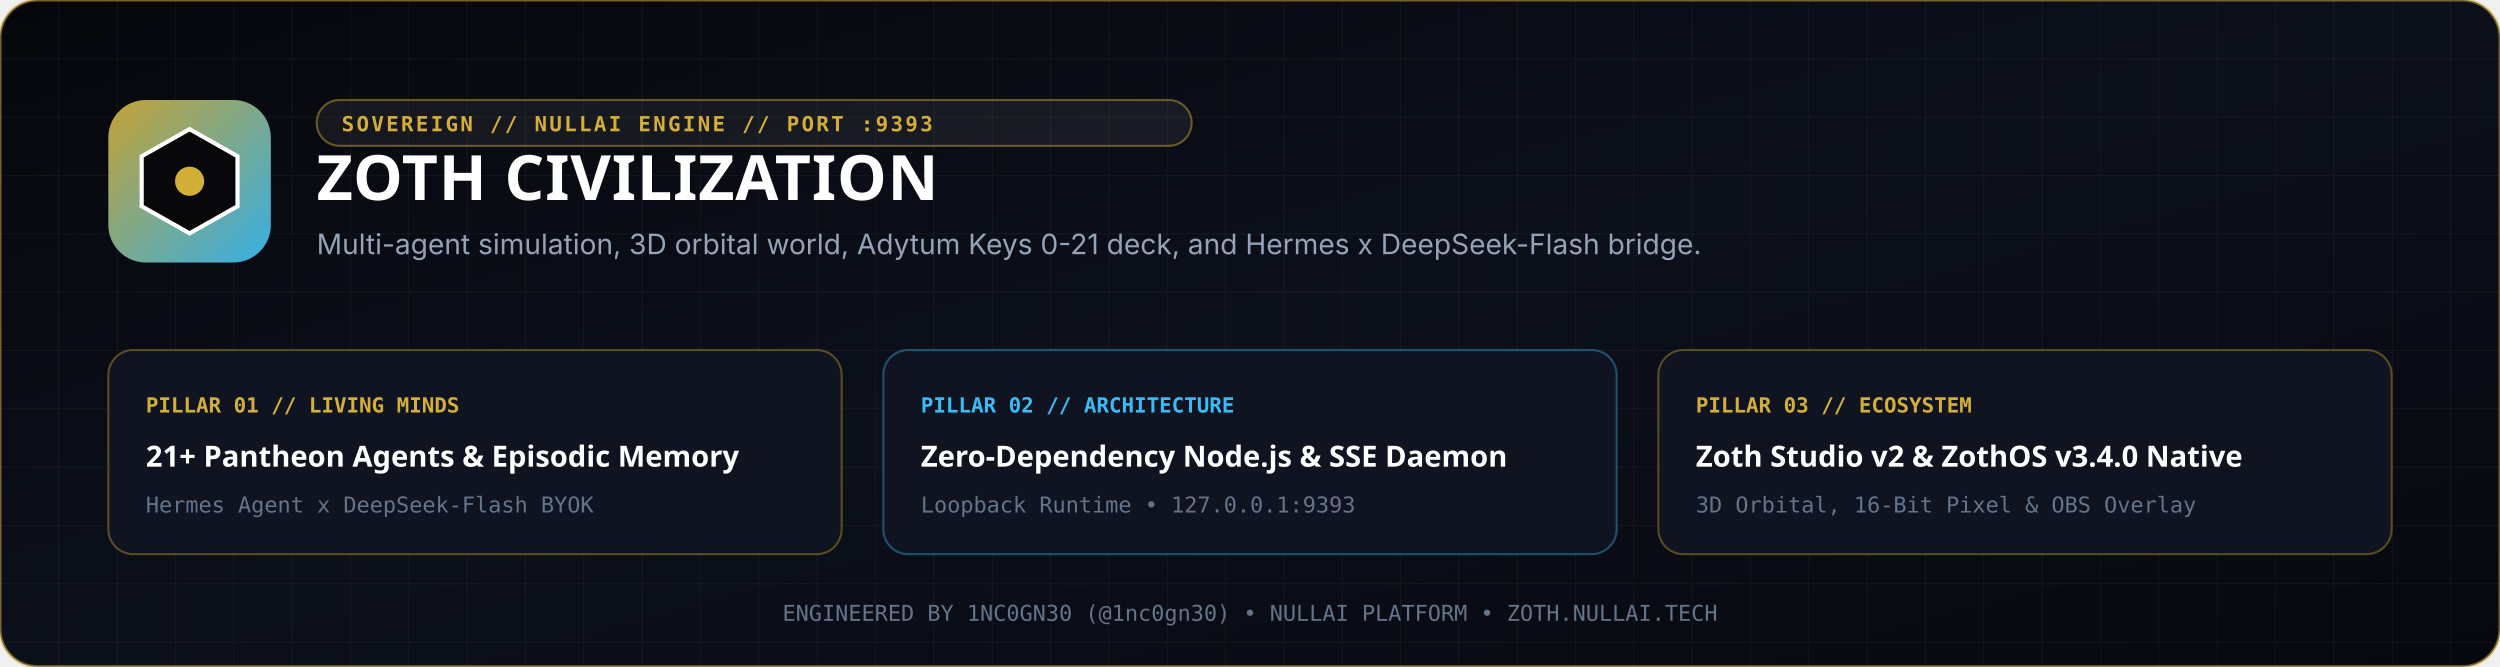
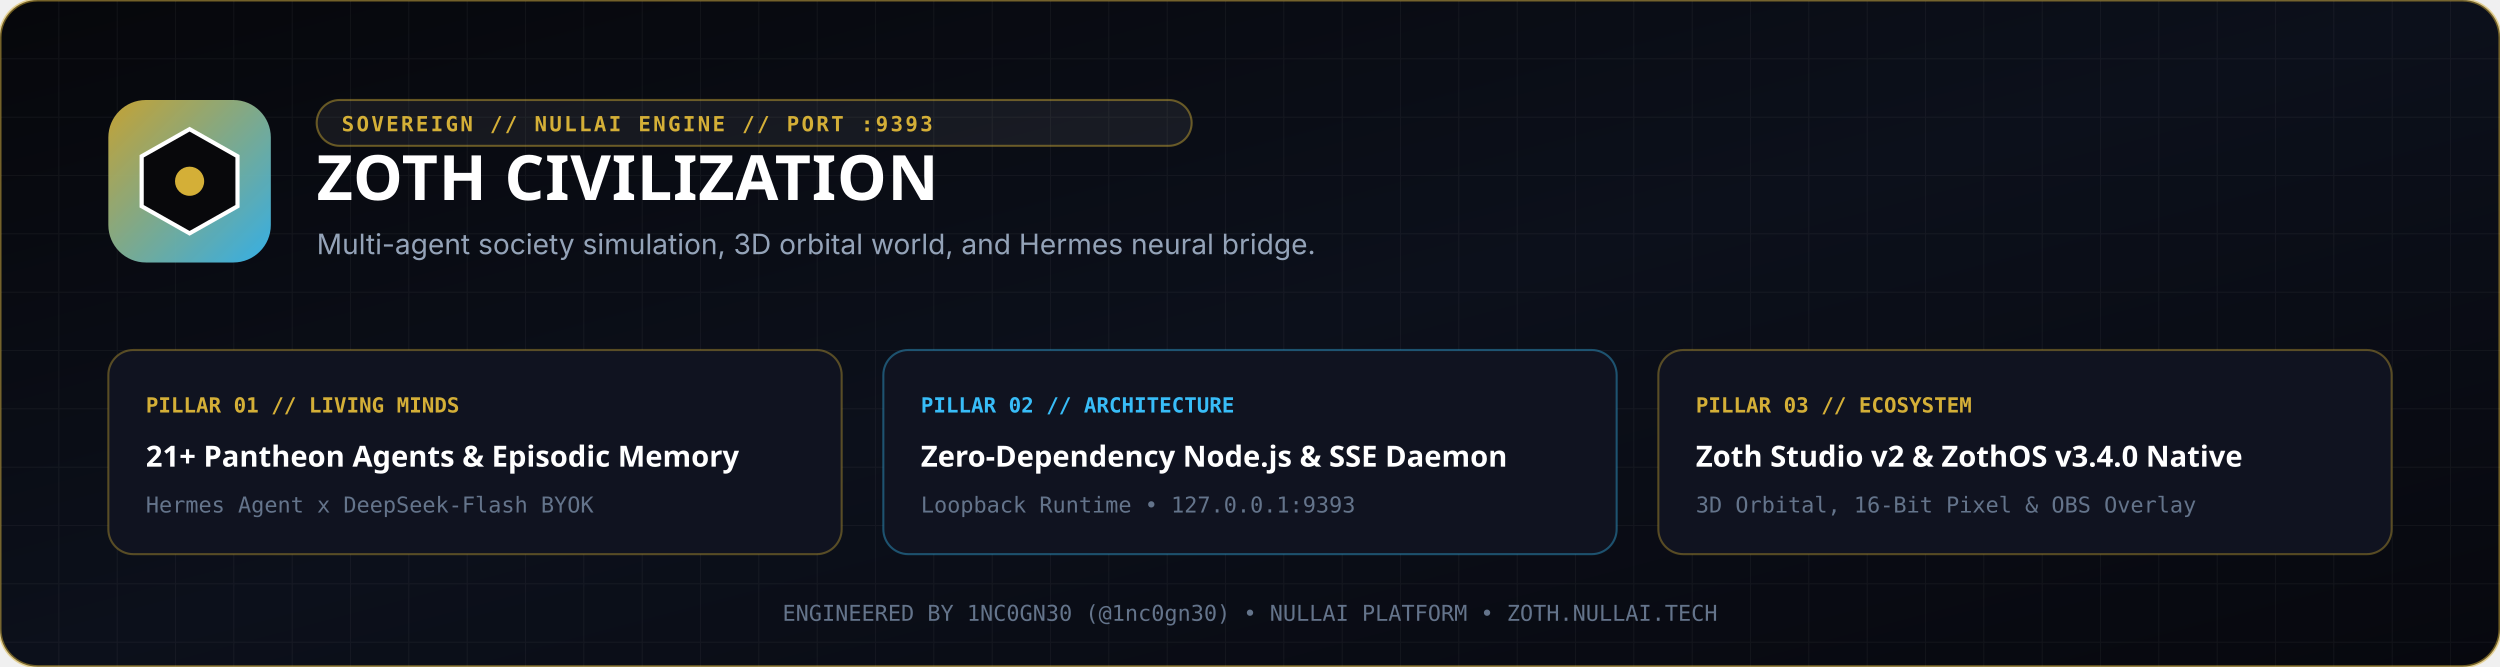
<svg xmlns="http://www.w3.org/2000/svg" viewBox="0 0 1200 320" width="100%" height="100%">
  <defs>
    <linearGradient id="bg" x1="0%" y1="0%" x2="100%" y2="100%">
      <stop offset="0%" stop-color="#06070B" />
      <stop offset="50%" stop-color="#0C101B" />
      <stop offset="100%" stop-color="#07080E" />
    </linearGradient>
    <linearGradient id="accent" x1="0%" y1="0%" x2="100%" y2="100%">
      <stop offset="0%" stop-color="#D4AF37" />
      <stop offset="100%" stop-color="#38BDF8" />
    </linearGradient>
    <pattern id="grid" width="28" height="28" patternUnits="userSpaceOnUse">
      <path d="M 28 0 L 0 0 0 28" fill="none" stroke="rgba(255,255,255,0.04)" stroke-width="1" />
    </pattern>
  </defs>
  <rect width="1200" height="320" rx="18" fill="url(#bg)" stroke="#D4AF37" stroke-opacity="0.5" stroke-width="1.5" />
  <rect width="1200" height="320" rx="18" fill="url(#grid)" />
  <g transform="translate(52, 48)">
    <rect width="78" height="78" rx="18" fill="url(#accent)" opacity="0.92" />
    <polygon points="39,14 62,27 62,51 39,64 16,51 16,27" fill="#08080B" stroke="#FFFFFF" stroke-width="2" />
    <circle cx="39" cy="39" r="7" fill="#D4AF37" />
  </g>
  <g transform="translate(152, 62)">
    <rect x="0" y="-14" width="420" height="22" rx="11" fill="rgba(255,255,255,0.06)" stroke="#D4AF37" stroke-opacity="0.45" />
    <text x="12" y="1" fill="#D4AF37" font-family="JetBrains Mono, monospace" font-size="10" font-weight="700" letter-spacing="1.1">SOVEREIGN // NULLAI ENGINE // PORT :9393</text>
    <text x="0" y="34" fill="#FFFFFF" font-family="Syne, Space Grotesk, sans-serif" font-size="30" font-weight="800" letter-spacing="0.4">ZOTH CIVILIZATION</text>
-     <text x="0" y="60" fill="#94A3B8" font-family="Inter, sans-serif" font-size="13.5">Multi-agent simulation, 3D orbital world, Adytum Keys 0-21 deck, and Hermes x DeepSeek-Flash bridge.</text>
+     <text x="0" y="60" fill="#94A3B8" font-family="Inter, sans-serif" font-size="13.5">Multi-agent society simulation, 3D orbital world, and Hermes neural bridge.</text>
  </g>
  <g transform="translate(52, 168)">
    <rect x="0" y="0" width="352" height="98" rx="12" fill="#101320" stroke="#D4AF37" stroke-opacity="0.38" />
    <text x="18" y="30" fill="#D4AF37" font-family="JetBrains Mono, monospace" font-size="10" font-weight="700">PILLAR 01 // LIVING MINDS</text>
    <text x="18" y="56" fill="#FFFFFF" font-family="Space Grotesk, sans-serif" font-size="14" font-weight="700">21+ Pantheon Agents &amp; Episodic Memory</text>
    <text x="18" y="78" fill="#64748B" font-family="JetBrains Mono, monospace" font-size="10.5">Hermes Agent x DeepSeek-Flash BYOK</text>
    <rect x="372" y="0" width="352" height="98" rx="12" fill="#101320" stroke="#38BDF8" stroke-opacity="0.38" />
    <text x="390" y="30" fill="#38BDF8" font-family="JetBrains Mono, monospace" font-size="10" font-weight="700">PILLAR 02 // ARCHITECTURE</text>
    <text x="390" y="56" fill="#FFFFFF" font-family="Space Grotesk, sans-serif" font-size="14" font-weight="700">Zero-Dependency Node.js &amp; SSE Daemon</text>
    <text x="390" y="78" fill="#64748B" font-family="JetBrains Mono, monospace" font-size="10.5">Loopback Runtime • 127.0.0.1:9393</text>
    <rect x="744" y="0" width="352" height="98" rx="12" fill="#101320" stroke="#D4AF37" stroke-opacity="0.38" />
    <text x="762" y="30" fill="#D4AF37" font-family="JetBrains Mono, monospace" font-size="10" font-weight="700">PILLAR 03 // ECOSYSTEM</text>
    <text x="762" y="56" fill="#FFFFFF" font-family="Space Grotesk, sans-serif" font-size="14" font-weight="700">Zoth Studio v2 &amp; ZothOS v3.4.0 Native</text>
    <text x="762" y="78" fill="#64748B" font-family="JetBrains Mono, monospace" font-size="10.5">3D Orbital, 16-Bit Pixel &amp; OBS Overlay</text>
  </g>
  <text x="600" y="298" text-anchor="middle" fill="#64748B" font-family="JetBrains Mono, monospace" font-size="10.5">
    ENGINEERED BY 1NC0GN30 (@1nc0gn30)  •  NULLAI PLATFORM  •  ZOTH.NULLAI.TECH
  </text>
</svg>
